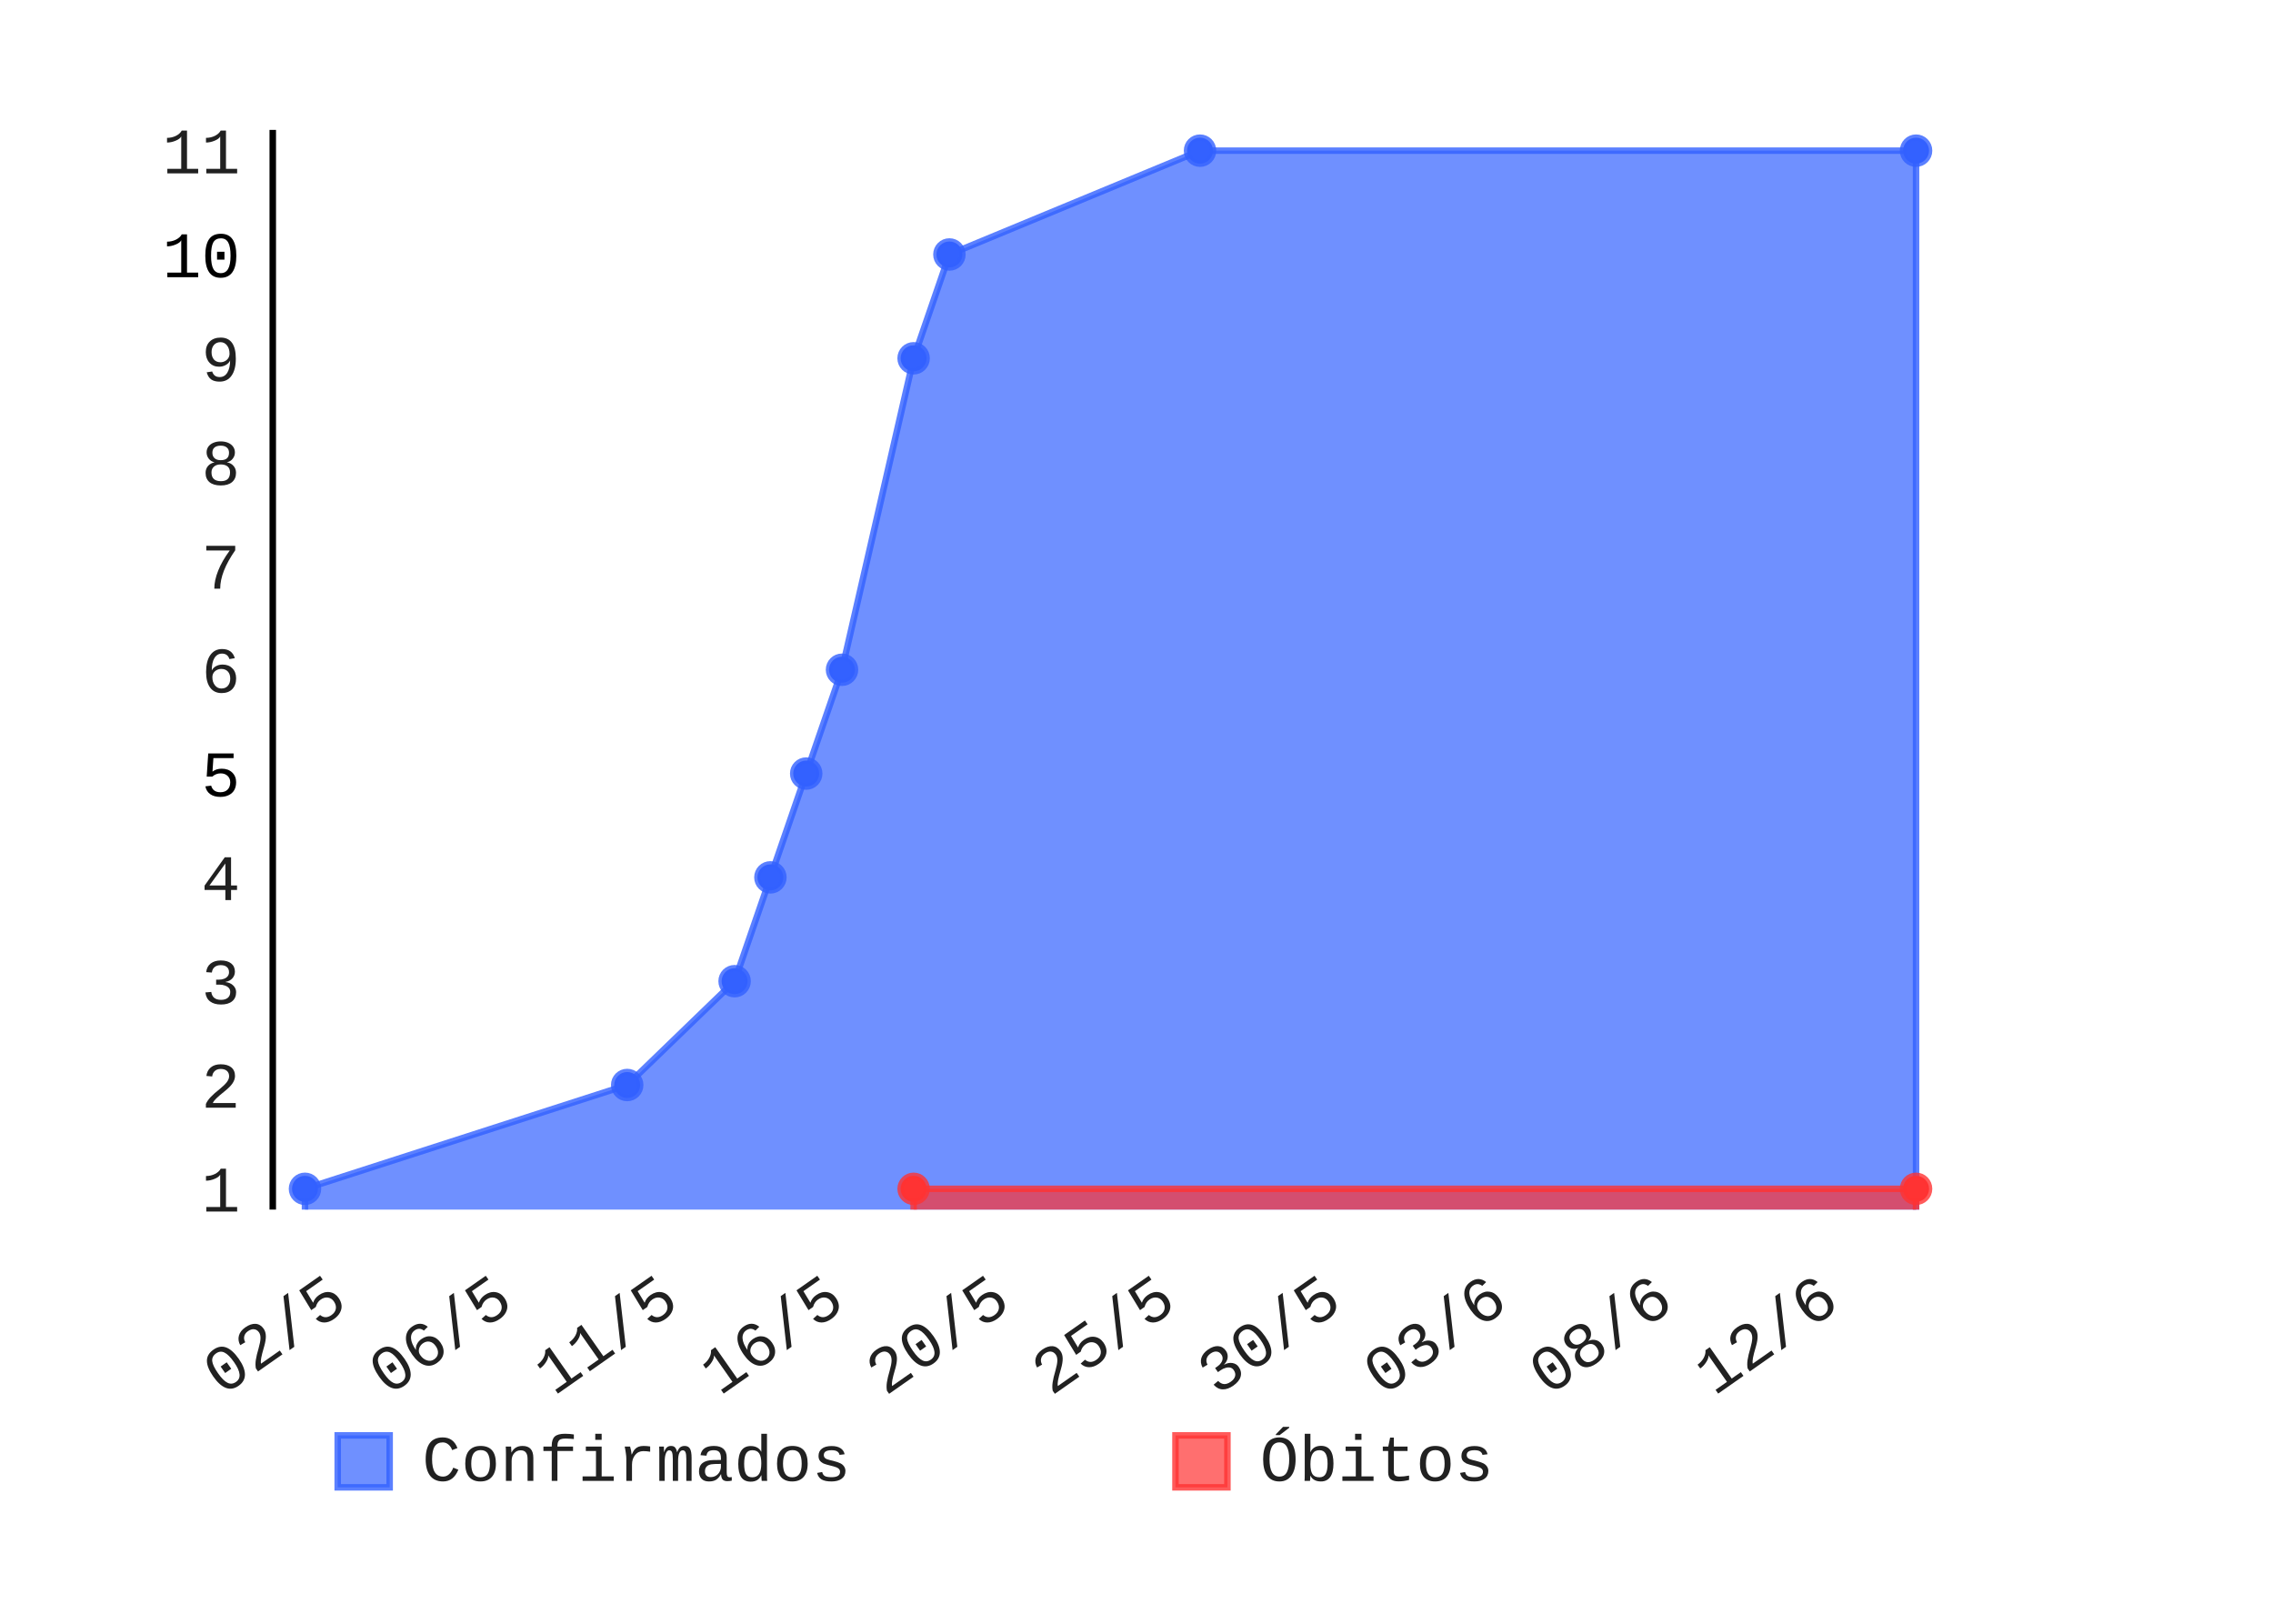
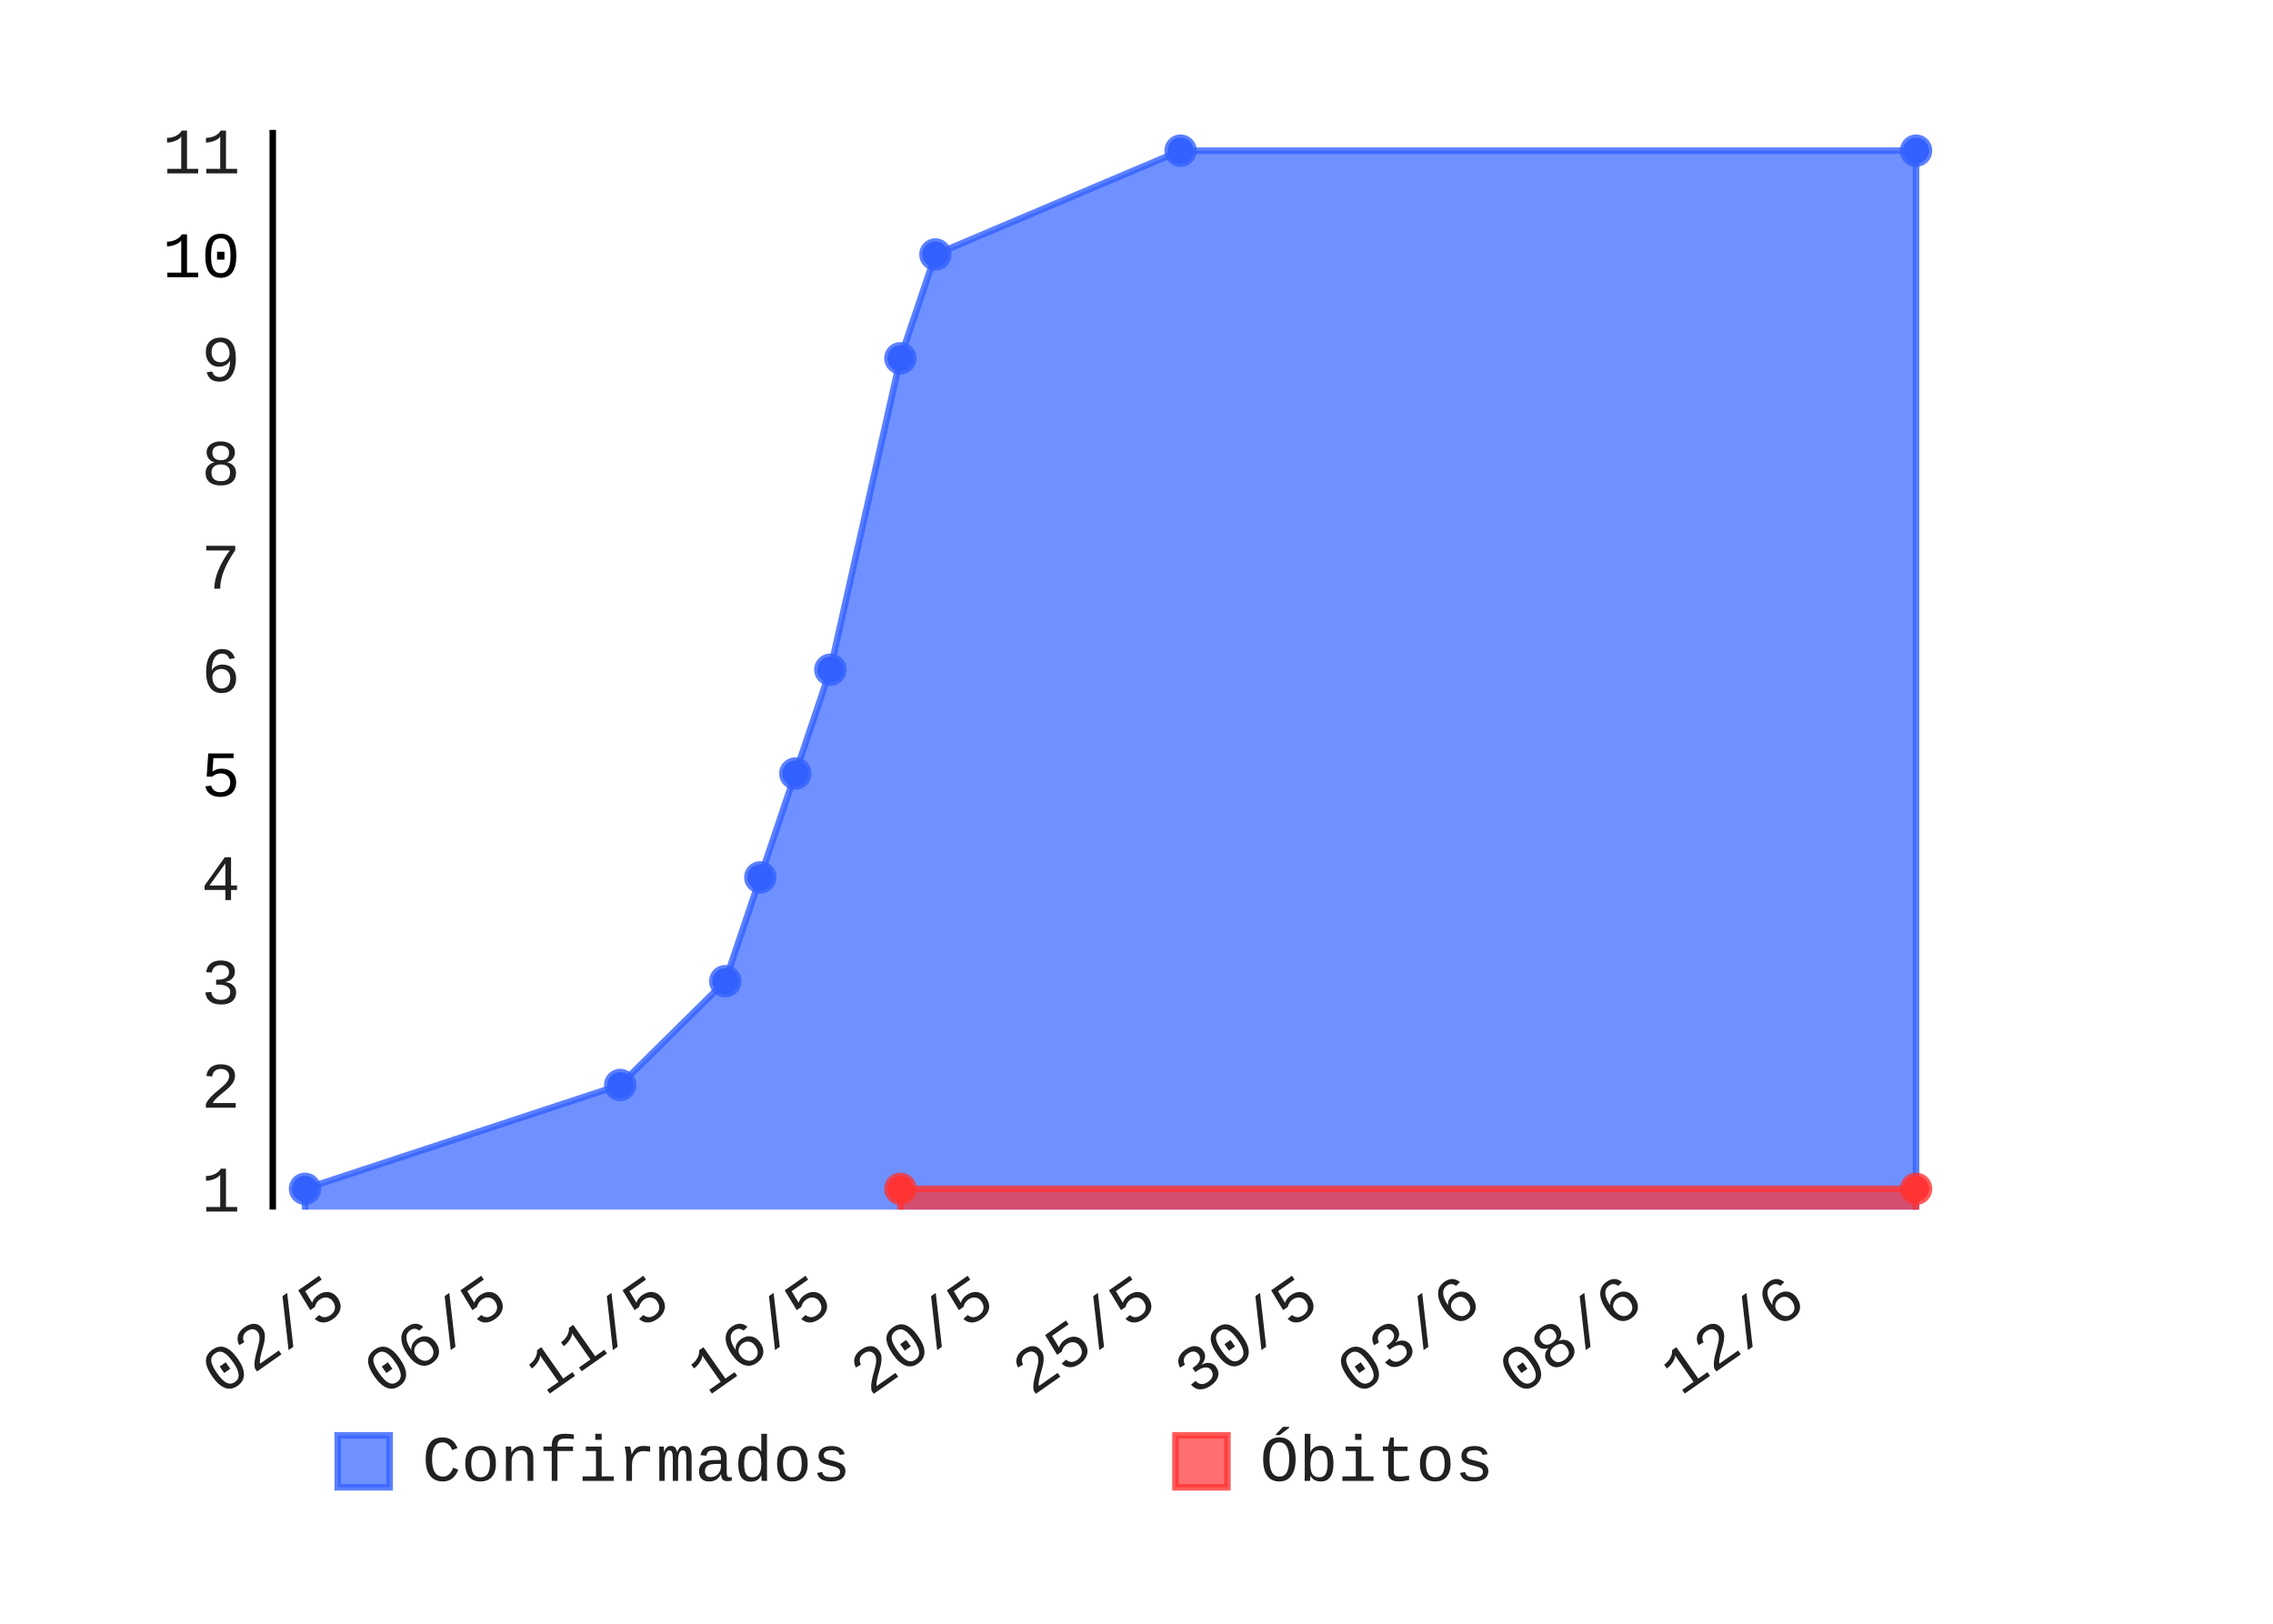
- <svg xmlns="http://www.w3.org/2000/svg" class="pygal-chart" height="250" id="chart-4f29f466-cd9b-40f8-84a2-cedb76259ba4" viewBox="0 0 350 250" width="350">
+ <svg xmlns="http://www.w3.org/2000/svg" class="pygal-chart" height="250" id="chart-9d357440-6907-484a-8671-75b47dfd343a" viewBox="0 0 350 250" width="350">
  <defs>
-     <style type="text/css">#chart-4f29f466-cd9b-40f8-84a2-cedb76259ba4{-webkit-user-select:none;-webkit-font-smoothing:antialiased;font-family:Consolas,"Liberation Mono",Menlo,Courier,monospace}#chart-4f29f466-cd9b-40f8-84a2-cedb76259ba4 .title{font-family:Consolas,"Liberation Mono",Menlo,Courier,monospace;font-size:8px}#chart-4f29f466-cd9b-40f8-84a2-cedb76259ba4 .legends .legend text{font-family:Consolas,"Liberation Mono",Menlo,Courier,monospace;font-size:10px}#chart-4f29f466-cd9b-40f8-84a2-cedb76259ba4 .axis text{font-family:Consolas,"Liberation Mono",Menlo,Courier,monospace;font-size:10px}#chart-4f29f466-cd9b-40f8-84a2-cedb76259ba4 .axis text.major{font-family:Consolas,"Liberation Mono",Menlo,Courier,monospace;font-size:10px}#chart-4f29f466-cd9b-40f8-84a2-cedb76259ba4 .text-overlay text.value{font-family:Consolas,"Liberation Mono",Menlo,Courier,monospace;font-size:16px}#chart-4f29f466-cd9b-40f8-84a2-cedb76259ba4 .text-overlay text.label{font-family:Consolas,"Liberation Mono",Menlo,Courier,monospace;font-size:10px}#chart-4f29f466-cd9b-40f8-84a2-cedb76259ba4 .tooltip{font-family:Consolas,"Liberation Mono",Menlo,Courier,monospace;font-size:12px}#chart-4f29f466-cd9b-40f8-84a2-cedb76259ba4 text.no_data{font-family:Consolas,"Liberation Mono",Menlo,Courier,monospace;font-size:64px}
- #chart-4f29f466-cd9b-40f8-84a2-cedb76259ba4{background-color:transparent}#chart-4f29f466-cd9b-40f8-84a2-cedb76259ba4 path,#chart-4f29f466-cd9b-40f8-84a2-cedb76259ba4 line,#chart-4f29f466-cd9b-40f8-84a2-cedb76259ba4 rect,#chart-4f29f466-cd9b-40f8-84a2-cedb76259ba4 circle{-webkit-transition:150ms;-moz-transition:150ms;transition:150ms}#chart-4f29f466-cd9b-40f8-84a2-cedb76259ba4 .graph &gt; .background{fill:transparent}#chart-4f29f466-cd9b-40f8-84a2-cedb76259ba4 .plot &gt; .background{fill:rgba(255,255,255,1)}#chart-4f29f466-cd9b-40f8-84a2-cedb76259ba4 .graph{fill:rgba(0,0,0,.87)}#chart-4f29f466-cd9b-40f8-84a2-cedb76259ba4 text.no_data{fill:rgba(0,0,0,1)}#chart-4f29f466-cd9b-40f8-84a2-cedb76259ba4 .title{fill:rgba(0,0,0,1)}#chart-4f29f466-cd9b-40f8-84a2-cedb76259ba4 .legends .legend text{fill:rgba(0,0,0,.87)}#chart-4f29f466-cd9b-40f8-84a2-cedb76259ba4 .legends .legend:hover text{fill:rgba(0,0,0,1)}#chart-4f29f466-cd9b-40f8-84a2-cedb76259ba4 .axis .line{stroke:rgba(0,0,0,1)}#chart-4f29f466-cd9b-40f8-84a2-cedb76259ba4 .axis .guide.line{stroke:rgba(0,0,0,.54)}#chart-4f29f466-cd9b-40f8-84a2-cedb76259ba4 .axis .major.line{stroke:rgba(0,0,0,.87)}#chart-4f29f466-cd9b-40f8-84a2-cedb76259ba4 .axis text.major{fill:rgba(0,0,0,1)}#chart-4f29f466-cd9b-40f8-84a2-cedb76259ba4 .axis.y .guides:hover .guide.line,#chart-4f29f466-cd9b-40f8-84a2-cedb76259ba4 .line-graph .axis.x .guides:hover .guide.line,#chart-4f29f466-cd9b-40f8-84a2-cedb76259ba4 .stackedline-graph .axis.x .guides:hover .guide.line,#chart-4f29f466-cd9b-40f8-84a2-cedb76259ba4 .xy-graph .axis.x .guides:hover .guide.line{stroke:rgba(0,0,0,1)}#chart-4f29f466-cd9b-40f8-84a2-cedb76259ba4 .axis .guides:hover text{fill:rgba(0,0,0,1)}#chart-4f29f466-cd9b-40f8-84a2-cedb76259ba4 .reactive{fill-opacity:.7;stroke-opacity:.8}#chart-4f29f466-cd9b-40f8-84a2-cedb76259ba4 .ci{stroke:rgba(0,0,0,.87)}#chart-4f29f466-cd9b-40f8-84a2-cedb76259ba4 .reactive.active,#chart-4f29f466-cd9b-40f8-84a2-cedb76259ba4 .active .reactive{fill-opacity:.8;stroke-opacity:.9;stroke-width:4}#chart-4f29f466-cd9b-40f8-84a2-cedb76259ba4 .ci .reactive.active{stroke-width:1.5}#chart-4f29f466-cd9b-40f8-84a2-cedb76259ba4 .series text{fill:rgba(0,0,0,1)}#chart-4f29f466-cd9b-40f8-84a2-cedb76259ba4 .tooltip rect{fill:rgba(255,255,255,1);stroke:rgba(0,0,0,1);-webkit-transition:opacity 150ms;-moz-transition:opacity 150ms;transition:opacity 150ms}#chart-4f29f466-cd9b-40f8-84a2-cedb76259ba4 .tooltip .label{fill:rgba(0,0,0,.87)}#chart-4f29f466-cd9b-40f8-84a2-cedb76259ba4 .tooltip .label{fill:rgba(0,0,0,.87)}#chart-4f29f466-cd9b-40f8-84a2-cedb76259ba4 .tooltip .legend{font-size:.8em;fill:rgba(0,0,0,.54)}#chart-4f29f466-cd9b-40f8-84a2-cedb76259ba4 .tooltip .x_label{font-size:.6em;fill:rgba(0,0,0,1)}#chart-4f29f466-cd9b-40f8-84a2-cedb76259ba4 .tooltip .xlink{font-size:.5em;text-decoration:underline}#chart-4f29f466-cd9b-40f8-84a2-cedb76259ba4 .tooltip .value{font-size:1.5em}#chart-4f29f466-cd9b-40f8-84a2-cedb76259ba4 .bound{font-size:.5em}#chart-4f29f466-cd9b-40f8-84a2-cedb76259ba4 .max-value{font-size:.75em;fill:rgba(0,0,0,.54)}#chart-4f29f466-cd9b-40f8-84a2-cedb76259ba4 .map-element{fill:rgba(255,255,255,1);stroke:rgba(0,0,0,.54) !important}#chart-4f29f466-cd9b-40f8-84a2-cedb76259ba4 .map-element .reactive{fill-opacity:inherit;stroke-opacity:inherit}#chart-4f29f466-cd9b-40f8-84a2-cedb76259ba4 .color-0,#chart-4f29f466-cd9b-40f8-84a2-cedb76259ba4 .color-0 a:visited{stroke:#3361FF;fill:#3361FF}#chart-4f29f466-cd9b-40f8-84a2-cedb76259ba4 .color-1,#chart-4f29f466-cd9b-40f8-84a2-cedb76259ba4 .color-1 a:visited{stroke:#FF3333;fill:#FF3333}#chart-4f29f466-cd9b-40f8-84a2-cedb76259ba4 .text-overlay .color-0 text{fill:black}#chart-4f29f466-cd9b-40f8-84a2-cedb76259ba4 .text-overlay .color-1 text{fill:black}
- #chart-4f29f466-cd9b-40f8-84a2-cedb76259ba4 text.no_data{text-anchor:middle}#chart-4f29f466-cd9b-40f8-84a2-cedb76259ba4 .guide.line{fill:none}#chart-4f29f466-cd9b-40f8-84a2-cedb76259ba4 .centered{text-anchor:middle}#chart-4f29f466-cd9b-40f8-84a2-cedb76259ba4 .title{text-anchor:middle}#chart-4f29f466-cd9b-40f8-84a2-cedb76259ba4 .legends .legend text{fill-opacity:1}#chart-4f29f466-cd9b-40f8-84a2-cedb76259ba4 .axis.x text{text-anchor:middle}#chart-4f29f466-cd9b-40f8-84a2-cedb76259ba4 .axis.x:not(.web) text[transform]{text-anchor:start}#chart-4f29f466-cd9b-40f8-84a2-cedb76259ba4 .axis.x:not(.web) text[transform].backwards{text-anchor:end}#chart-4f29f466-cd9b-40f8-84a2-cedb76259ba4 .axis.y text{text-anchor:end}#chart-4f29f466-cd9b-40f8-84a2-cedb76259ba4 .axis.y text[transform].backwards{text-anchor:start}#chart-4f29f466-cd9b-40f8-84a2-cedb76259ba4 .axis.y2 text{text-anchor:start}#chart-4f29f466-cd9b-40f8-84a2-cedb76259ba4 .axis.y2 text[transform].backwards{text-anchor:end}#chart-4f29f466-cd9b-40f8-84a2-cedb76259ba4 .axis .guide.line{stroke-dasharray:4,4}#chart-4f29f466-cd9b-40f8-84a2-cedb76259ba4 .axis .major.guide.line{stroke-dasharray:6,6}#chart-4f29f466-cd9b-40f8-84a2-cedb76259ba4 .horizontal .axis.y .guide.line,#chart-4f29f466-cd9b-40f8-84a2-cedb76259ba4 .horizontal .axis.y2 .guide.line,#chart-4f29f466-cd9b-40f8-84a2-cedb76259ba4 .vertical .axis.x .guide.line{opacity:0}#chart-4f29f466-cd9b-40f8-84a2-cedb76259ba4 .horizontal .axis.always_show .guide.line,#chart-4f29f466-cd9b-40f8-84a2-cedb76259ba4 .vertical .axis.always_show .guide.line{opacity:1 !important}#chart-4f29f466-cd9b-40f8-84a2-cedb76259ba4 .axis.y .guides:hover .guide.line,#chart-4f29f466-cd9b-40f8-84a2-cedb76259ba4 .axis.y2 .guides:hover .guide.line,#chart-4f29f466-cd9b-40f8-84a2-cedb76259ba4 .axis.x .guides:hover .guide.line{opacity:1}#chart-4f29f466-cd9b-40f8-84a2-cedb76259ba4 .axis .guides:hover text{opacity:1}#chart-4f29f466-cd9b-40f8-84a2-cedb76259ba4 .nofill{fill:none}#chart-4f29f466-cd9b-40f8-84a2-cedb76259ba4 .subtle-fill{fill-opacity:.2}#chart-4f29f466-cd9b-40f8-84a2-cedb76259ba4 .dot{stroke-width:1px;fill-opacity:1}#chart-4f29f466-cd9b-40f8-84a2-cedb76259ba4 .dot.active{stroke-width:5px}#chart-4f29f466-cd9b-40f8-84a2-cedb76259ba4 .dot.negative{fill:transparent}#chart-4f29f466-cd9b-40f8-84a2-cedb76259ba4 text,#chart-4f29f466-cd9b-40f8-84a2-cedb76259ba4 tspan{stroke:none !important}#chart-4f29f466-cd9b-40f8-84a2-cedb76259ba4 .series text.active{opacity:1}#chart-4f29f466-cd9b-40f8-84a2-cedb76259ba4 .tooltip rect{fill-opacity:.95;stroke-width:.5}#chart-4f29f466-cd9b-40f8-84a2-cedb76259ba4 .tooltip text{fill-opacity:1}#chart-4f29f466-cd9b-40f8-84a2-cedb76259ba4 .showable{visibility:hidden}#chart-4f29f466-cd9b-40f8-84a2-cedb76259ba4 .showable.shown{visibility:visible}#chart-4f29f466-cd9b-40f8-84a2-cedb76259ba4 .gauge-background{fill:rgba(229,229,229,1);stroke:none}#chart-4f29f466-cd9b-40f8-84a2-cedb76259ba4 .bg-lines{stroke:transparent;stroke-width:2px}</style>
+     <style type="text/css">#chart-9d357440-6907-484a-8671-75b47dfd343a{-webkit-user-select:none;-webkit-font-smoothing:antialiased;font-family:Consolas,"Liberation Mono",Menlo,Courier,monospace}#chart-9d357440-6907-484a-8671-75b47dfd343a .title{font-family:Consolas,"Liberation Mono",Menlo,Courier,monospace;font-size:8px}#chart-9d357440-6907-484a-8671-75b47dfd343a .legends .legend text{font-family:Consolas,"Liberation Mono",Menlo,Courier,monospace;font-size:10px}#chart-9d357440-6907-484a-8671-75b47dfd343a .axis text{font-family:Consolas,"Liberation Mono",Menlo,Courier,monospace;font-size:10px}#chart-9d357440-6907-484a-8671-75b47dfd343a .axis text.major{font-family:Consolas,"Liberation Mono",Menlo,Courier,monospace;font-size:10px}#chart-9d357440-6907-484a-8671-75b47dfd343a .text-overlay text.value{font-family:Consolas,"Liberation Mono",Menlo,Courier,monospace;font-size:16px}#chart-9d357440-6907-484a-8671-75b47dfd343a .text-overlay text.label{font-family:Consolas,"Liberation Mono",Menlo,Courier,monospace;font-size:10px}#chart-9d357440-6907-484a-8671-75b47dfd343a .tooltip{font-family:Consolas,"Liberation Mono",Menlo,Courier,monospace;font-size:12px}#chart-9d357440-6907-484a-8671-75b47dfd343a text.no_data{font-family:Consolas,"Liberation Mono",Menlo,Courier,monospace;font-size:64px}
+ #chart-9d357440-6907-484a-8671-75b47dfd343a{background-color:transparent}#chart-9d357440-6907-484a-8671-75b47dfd343a path,#chart-9d357440-6907-484a-8671-75b47dfd343a line,#chart-9d357440-6907-484a-8671-75b47dfd343a rect,#chart-9d357440-6907-484a-8671-75b47dfd343a circle{-webkit-transition:150ms;-moz-transition:150ms;transition:150ms}#chart-9d357440-6907-484a-8671-75b47dfd343a .graph &gt; .background{fill:transparent}#chart-9d357440-6907-484a-8671-75b47dfd343a .plot &gt; .background{fill:rgba(255,255,255,1)}#chart-9d357440-6907-484a-8671-75b47dfd343a .graph{fill:rgba(0,0,0,.87)}#chart-9d357440-6907-484a-8671-75b47dfd343a text.no_data{fill:rgba(0,0,0,1)}#chart-9d357440-6907-484a-8671-75b47dfd343a .title{fill:rgba(0,0,0,1)}#chart-9d357440-6907-484a-8671-75b47dfd343a .legends .legend text{fill:rgba(0,0,0,.87)}#chart-9d357440-6907-484a-8671-75b47dfd343a .legends .legend:hover text{fill:rgba(0,0,0,1)}#chart-9d357440-6907-484a-8671-75b47dfd343a .axis .line{stroke:rgba(0,0,0,1)}#chart-9d357440-6907-484a-8671-75b47dfd343a .axis .guide.line{stroke:rgba(0,0,0,.54)}#chart-9d357440-6907-484a-8671-75b47dfd343a .axis .major.line{stroke:rgba(0,0,0,.87)}#chart-9d357440-6907-484a-8671-75b47dfd343a .axis text.major{fill:rgba(0,0,0,1)}#chart-9d357440-6907-484a-8671-75b47dfd343a .axis.y .guides:hover .guide.line,#chart-9d357440-6907-484a-8671-75b47dfd343a .line-graph .axis.x .guides:hover .guide.line,#chart-9d357440-6907-484a-8671-75b47dfd343a .stackedline-graph .axis.x .guides:hover .guide.line,#chart-9d357440-6907-484a-8671-75b47dfd343a .xy-graph .axis.x .guides:hover .guide.line{stroke:rgba(0,0,0,1)}#chart-9d357440-6907-484a-8671-75b47dfd343a .axis .guides:hover text{fill:rgba(0,0,0,1)}#chart-9d357440-6907-484a-8671-75b47dfd343a .reactive{fill-opacity:.7;stroke-opacity:.8}#chart-9d357440-6907-484a-8671-75b47dfd343a .ci{stroke:rgba(0,0,0,.87)}#chart-9d357440-6907-484a-8671-75b47dfd343a .reactive.active,#chart-9d357440-6907-484a-8671-75b47dfd343a .active .reactive{fill-opacity:.8;stroke-opacity:.9;stroke-width:4}#chart-9d357440-6907-484a-8671-75b47dfd343a .ci .reactive.active{stroke-width:1.5}#chart-9d357440-6907-484a-8671-75b47dfd343a .series text{fill:rgba(0,0,0,1)}#chart-9d357440-6907-484a-8671-75b47dfd343a .tooltip rect{fill:rgba(255,255,255,1);stroke:rgba(0,0,0,1);-webkit-transition:opacity 150ms;-moz-transition:opacity 150ms;transition:opacity 150ms}#chart-9d357440-6907-484a-8671-75b47dfd343a .tooltip .label{fill:rgba(0,0,0,.87)}#chart-9d357440-6907-484a-8671-75b47dfd343a .tooltip .label{fill:rgba(0,0,0,.87)}#chart-9d357440-6907-484a-8671-75b47dfd343a .tooltip .legend{font-size:.8em;fill:rgba(0,0,0,.54)}#chart-9d357440-6907-484a-8671-75b47dfd343a .tooltip .x_label{font-size:.6em;fill:rgba(0,0,0,1)}#chart-9d357440-6907-484a-8671-75b47dfd343a .tooltip .xlink{font-size:.5em;text-decoration:underline}#chart-9d357440-6907-484a-8671-75b47dfd343a .tooltip .value{font-size:1.5em}#chart-9d357440-6907-484a-8671-75b47dfd343a .bound{font-size:.5em}#chart-9d357440-6907-484a-8671-75b47dfd343a .max-value{font-size:.75em;fill:rgba(0,0,0,.54)}#chart-9d357440-6907-484a-8671-75b47dfd343a .map-element{fill:rgba(255,255,255,1);stroke:rgba(0,0,0,.54) !important}#chart-9d357440-6907-484a-8671-75b47dfd343a .map-element .reactive{fill-opacity:inherit;stroke-opacity:inherit}#chart-9d357440-6907-484a-8671-75b47dfd343a .color-0,#chart-9d357440-6907-484a-8671-75b47dfd343a .color-0 a:visited{stroke:#3361FF;fill:#3361FF}#chart-9d357440-6907-484a-8671-75b47dfd343a .color-1,#chart-9d357440-6907-484a-8671-75b47dfd343a .color-1 a:visited{stroke:#FF3333;fill:#FF3333}#chart-9d357440-6907-484a-8671-75b47dfd343a .text-overlay .color-0 text{fill:black}#chart-9d357440-6907-484a-8671-75b47dfd343a .text-overlay .color-1 text{fill:black}
+ #chart-9d357440-6907-484a-8671-75b47dfd343a text.no_data{text-anchor:middle}#chart-9d357440-6907-484a-8671-75b47dfd343a .guide.line{fill:none}#chart-9d357440-6907-484a-8671-75b47dfd343a .centered{text-anchor:middle}#chart-9d357440-6907-484a-8671-75b47dfd343a .title{text-anchor:middle}#chart-9d357440-6907-484a-8671-75b47dfd343a .legends .legend text{fill-opacity:1}#chart-9d357440-6907-484a-8671-75b47dfd343a .axis.x text{text-anchor:middle}#chart-9d357440-6907-484a-8671-75b47dfd343a .axis.x:not(.web) text[transform]{text-anchor:start}#chart-9d357440-6907-484a-8671-75b47dfd343a .axis.x:not(.web) text[transform].backwards{text-anchor:end}#chart-9d357440-6907-484a-8671-75b47dfd343a .axis.y text{text-anchor:end}#chart-9d357440-6907-484a-8671-75b47dfd343a .axis.y text[transform].backwards{text-anchor:start}#chart-9d357440-6907-484a-8671-75b47dfd343a .axis.y2 text{text-anchor:start}#chart-9d357440-6907-484a-8671-75b47dfd343a .axis.y2 text[transform].backwards{text-anchor:end}#chart-9d357440-6907-484a-8671-75b47dfd343a .axis .guide.line{stroke-dasharray:4,4}#chart-9d357440-6907-484a-8671-75b47dfd343a .axis .major.guide.line{stroke-dasharray:6,6}#chart-9d357440-6907-484a-8671-75b47dfd343a .horizontal .axis.y .guide.line,#chart-9d357440-6907-484a-8671-75b47dfd343a .horizontal .axis.y2 .guide.line,#chart-9d357440-6907-484a-8671-75b47dfd343a .vertical .axis.x .guide.line{opacity:0}#chart-9d357440-6907-484a-8671-75b47dfd343a .horizontal .axis.always_show .guide.line,#chart-9d357440-6907-484a-8671-75b47dfd343a .vertical .axis.always_show .guide.line{opacity:1 !important}#chart-9d357440-6907-484a-8671-75b47dfd343a .axis.y .guides:hover .guide.line,#chart-9d357440-6907-484a-8671-75b47dfd343a .axis.y2 .guides:hover .guide.line,#chart-9d357440-6907-484a-8671-75b47dfd343a .axis.x .guides:hover .guide.line{opacity:1}#chart-9d357440-6907-484a-8671-75b47dfd343a .axis .guides:hover text{opacity:1}#chart-9d357440-6907-484a-8671-75b47dfd343a .nofill{fill:none}#chart-9d357440-6907-484a-8671-75b47dfd343a .subtle-fill{fill-opacity:.2}#chart-9d357440-6907-484a-8671-75b47dfd343a .dot{stroke-width:1px;fill-opacity:1}#chart-9d357440-6907-484a-8671-75b47dfd343a .dot.active{stroke-width:5px}#chart-9d357440-6907-484a-8671-75b47dfd343a .dot.negative{fill:transparent}#chart-9d357440-6907-484a-8671-75b47dfd343a text,#chart-9d357440-6907-484a-8671-75b47dfd343a tspan{stroke:none !important}#chart-9d357440-6907-484a-8671-75b47dfd343a .series text.active{opacity:1}#chart-9d357440-6907-484a-8671-75b47dfd343a .tooltip rect{fill-opacity:.95;stroke-width:.5}#chart-9d357440-6907-484a-8671-75b47dfd343a .tooltip text{fill-opacity:1}#chart-9d357440-6907-484a-8671-75b47dfd343a .showable{visibility:hidden}#chart-9d357440-6907-484a-8671-75b47dfd343a .showable.shown{visibility:visible}#chart-9d357440-6907-484a-8671-75b47dfd343a .gauge-background{fill:rgba(229,229,229,1);stroke:none}#chart-9d357440-6907-484a-8671-75b47dfd343a .bg-lines{stroke:transparent;stroke-width:2px}</style>
  </defs>
  <g class="graph datetimeline-graph vertical">
    <rect class="background" height="250" width="350" x="0" y="0" />
    <g class="plot" transform="translate(42, 20)">
      <rect class="background" height="166.234" width="258.0" x="0" y="0" />
      <g class="axis y">
        <g class="guides">
          <text class="" x="-5" y="166.537">1</text>
        </g>
        <g class="guides">
          <text class="" x="-5" y="150.553">2</text>
        </g>
        <g class="guides">
          <text class="" x="-5" y="134.569">3</text>
        </g>
        <g class="guides">
          <text class="" x="-5" y="118.585">4</text>
        </g>
        <g class="guides">
          <text class="major" x="-5" y="102.601">5</text>
        </g>
        <g class="guides">
          <text class="" x="-5" y="86.617">6</text>
        </g>
        <g class="guides">
          <text class="" x="-5" y="70.633">7</text>
        </g>
        <g class="guides">
          <text class="" x="-5" y="54.649">8</text>
        </g>
        <g class="guides">
          <text class="" x="-5" y="38.665">9</text>
        </g>
        <g class="guides">
          <text class="major" x="-5" y="22.681">10</text>
        </g>
        <g class="guides">
          <text class="" x="-5" y="6.697">11</text>
        </g>
      </g>
      <g class="axis x">
        <path class="line" d="M0 0 v166.234" />
        <g class="guides">
-           <path class="guide line" d="M11.904 0 v166.234" />
-           <text class="backwards" transform="rotate(325 11.90361 181.2342)" x="11.904" y="181.234">02/5</text>
+           <path class="guide line" d="M11.753 0 v166.234" />
+           <text class="backwards" transform="rotate(325 11.75269 181.2342)" x="11.753" y="181.234">02/5</text>
        </g>
        <g class="guides">
-           <path class="guide line" d="M37.426 0 v166.234" />
-           <text class="backwards" transform="rotate(325 37.42593 181.2342)" x="37.426" y="181.234">06/5</text>
+           <path class="guide line" d="M36.72 0 v166.234" />
+           <text class="backwards" transform="rotate(325 36.72018 181.2342)" x="36.72" y="181.234">06/5</text>
        </g>
        <g class="guides">
-           <path class="guide line" d="M62.948 0 v166.234" />
-           <text class="backwards" transform="rotate(325 62.94824 181.2342)" x="62.948" y="181.234">11/5</text>
+           <path class="guide line" d="M61.688 0 v166.234" />
+           <text class="backwards" transform="rotate(325 61.68766 181.2342)" x="61.688" y="181.234">11/5</text>
        </g>
        <g class="guides">
-           <path class="guide line" d="M88.471 0 v166.234" />
-           <text class="backwards" transform="rotate(325 88.47056 181.2342)" x="88.471" y="181.234">16/5</text>
+           <path class="guide line" d="M86.655 0 v166.234" />
+           <text class="backwards" transform="rotate(325 86.65515 181.2342)" x="86.655" y="181.234">16/5</text>
        </g>
        <g class="guides">
-           <path class="guide line" d="M113.993 0 v166.234" />
-           <text class="backwards" transform="rotate(325 113.9929 181.2342)" x="113.993" y="181.234">20/5</text>
+           <path class="guide line" d="M111.623 0 v166.234" />
+           <text class="backwards" transform="rotate(325 111.6226 181.2342)" x="111.623" y="181.234">20/5</text>
        </g>
        <g class="guides">
-           <path class="guide line" d="M139.515 0 v166.234" />
-           <text class="backwards" transform="rotate(325 139.5152 181.2342)" x="139.515" y="181.234">25/5</text>
+           <path class="guide line" d="M136.59 0 v166.234" />
+           <text class="backwards" transform="rotate(325 136.5901 181.2342)" x="136.59" y="181.234">25/5</text>
        </g>
        <g class="guides">
-           <path class="guide line" d="M165.038 0 v166.234" />
-           <text class="backwards" transform="rotate(325 165.0375 181.2342)" x="165.038" y="181.234">30/5</text>
+           <path class="guide line" d="M161.558 0 v166.234" />
+           <text class="backwards" transform="rotate(325 161.5576 181.2342)" x="161.558" y="181.234">30/5</text>
        </g>
        <g class="guides">
-           <path class="guide line" d="M190.56 0 v166.234" />
-           <text class="backwards" transform="rotate(325 190.5598 181.2342)" x="190.56" y="181.234">03/6</text>
+           <path class="guide line" d="M186.525 0 v166.234" />
+           <text class="backwards" transform="rotate(325 186.5251 181.2342)" x="186.525" y="181.234">03/6</text>
        </g>
        <g class="guides">
-           <path class="guide line" d="M216.082 0 v166.234" />
-           <text class="backwards" transform="rotate(325 216.0821 181.2342)" x="216.082" y="181.234">08/6</text>
+           <path class="guide line" d="M211.493 0 v166.234" />
+           <text class="backwards" transform="rotate(325 211.4926 181.2342)" x="211.493" y="181.234">08/6</text>
        </g>
        <g class="guides">
-           <path class="guide line" d="M241.604 0 v166.234" />
-           <text class="backwards" transform="rotate(325 241.6045 181.2342)" x="241.604" y="181.234">12/6</text>
+           <path class="guide line" d="M236.46 0 v166.234" />
+           <text class="backwards" transform="rotate(325 236.4601 181.2342)" x="236.46" y="181.234">12/6</text>
        </g>
      </g>
      <g class="series serie-0 color-0">
-         <path class="line reactive" d="M4.962 166.234 L4.962 163.037 54.577 147.053 71.115 131.069 76.628 115.085 82.141 99.101 87.654 83.117 98.679 35.165 104.192 19.181 142.782 3.197 253.038 3.197 253.038 166.234" />
+         <path class="line reactive" d="M4.962 166.234 L4.962 163.037 53.498 147.053 69.677 131.069 75.07 115.085 80.463 99.101 85.856 83.117 96.642 35.165 102.035 19.181 139.786 3.197 253.038 3.197 253.038 166.234" />
      </g>
      <g class="series serie-1 color-1">
-         <path class="line reactive" d="M98.679 166.234 L98.679 163.037 253.038 163.037 253.038 166.234" />
+         <path class="line reactive" d="M96.642 166.234 L96.642 163.037 253.038 163.037 253.038 166.234" />
      </g>
    </g>
    <g class="titles" />
    <g class="plot overlay" transform="translate(42, 20)">
      <g class="series serie-0 color-0">
        <g class="dots">
          <circle class="dot reactive tooltip-trigger" cx="4.962" cy="163.037" r="2" />
        </g>
        <g class="dots">
-           <circle class="dot reactive tooltip-trigger" cx="54.577" cy="147.053" r="2" />
+           <circle class="dot reactive tooltip-trigger" cx="53.498" cy="147.053" r="2" />
        </g>
        <g class="dots">
-           <circle class="dot reactive tooltip-trigger" cx="71.115" cy="131.069" r="2" />
+           <circle class="dot reactive tooltip-trigger" cx="69.677" cy="131.069" r="2" />
        </g>
        <g class="dots">
-           <circle class="dot reactive tooltip-trigger" cx="76.628" cy="115.085" r="2" />
+           <circle class="dot reactive tooltip-trigger" cx="75.07" cy="115.085" r="2" />
        </g>
        <g class="dots">
-           <circle class="dot reactive tooltip-trigger" cx="82.141" cy="99.101" r="2" />
+           <circle class="dot reactive tooltip-trigger" cx="80.463" cy="99.101" r="2" />
        </g>
        <g class="dots">
-           <circle class="dot reactive tooltip-trigger" cx="87.654" cy="83.117" r="2" />
+           <circle class="dot reactive tooltip-trigger" cx="85.856" cy="83.117" r="2" />
        </g>
        <g class="dots">
-           <circle class="dot reactive tooltip-trigger" cx="98.679" cy="35.165" r="2" />
+           <circle class="dot reactive tooltip-trigger" cx="96.642" cy="35.165" r="2" />
        </g>
        <g class="dots">
-           <circle class="dot reactive tooltip-trigger" cx="104.192" cy="19.181" r="2" />
+           <circle class="dot reactive tooltip-trigger" cx="102.035" cy="19.181" r="2" />
        </g>
        <g class="dots">
-           <circle class="dot reactive tooltip-trigger" cx="142.782" cy="3.197" r="2" />
+           <circle class="dot reactive tooltip-trigger" cx="139.786" cy="3.197" r="2" />
        </g>
        <g class="dots">
          <circle class="dot reactive tooltip-trigger" cx="253.038" cy="3.197" r="2" />
        </g>
      </g>
      <g class="series serie-1 color-1">
        <g class="dots">
-           <circle class="dot reactive tooltip-trigger" cx="98.679" cy="163.037" r="2" />
+           <circle class="dot reactive tooltip-trigger" cx="96.642" cy="163.037" r="2" />
        </g>
        <g class="dots">
          <circle class="dot reactive tooltip-trigger" cx="253.038" cy="163.037" r="2" />
        </g>
      </g>
    </g>
    <g class="plot text-overlay" transform="translate(42, 20)">
      <g class="series serie-0 color-0" />
      <g class="series serie-1 color-1" />
    </g>
    <g class="plot tooltip-overlay" transform="translate(42, 20)">
      <g class="tooltip" style="opacity: 0" transform="translate(0 0)">
        <rect class="tooltip-box" height="0" rx="10" ry="10" width="0" />
        <g class="text" />
      </g>
    </g>
    <g class="legends" transform="translate(52, 220)">
      <g class="legend reactive activate-serie" id="activate-serie-0">
        <rect class="color-0 reactive" height="8" width="8" x="0.0" y="1.0" />
        <text x="13.0" y="8.0">Confirmados</text>
      </g>
      <g class="legend reactive activate-serie" id="activate-serie-1">
        <rect class="color-1 reactive" height="8" width="8" x="129.0" y="1.0" />
        <text x="142.0" y="8.0">Óbitos</text>
      </g>
    </g>
  </g>
</svg>
